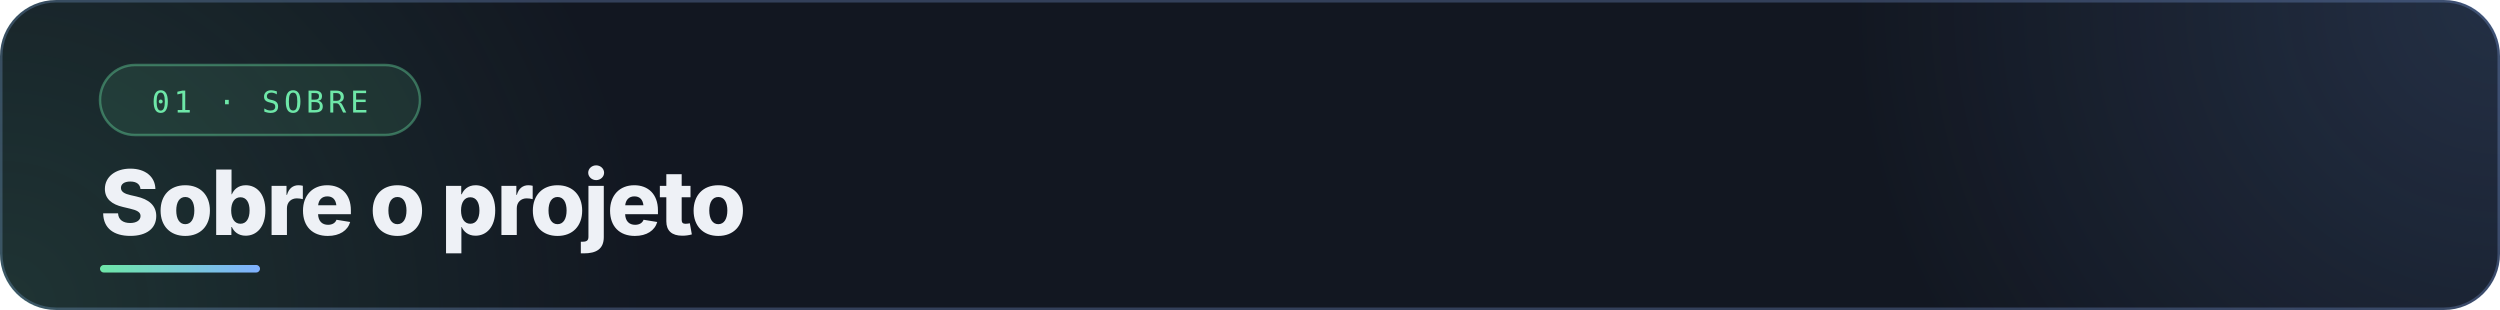
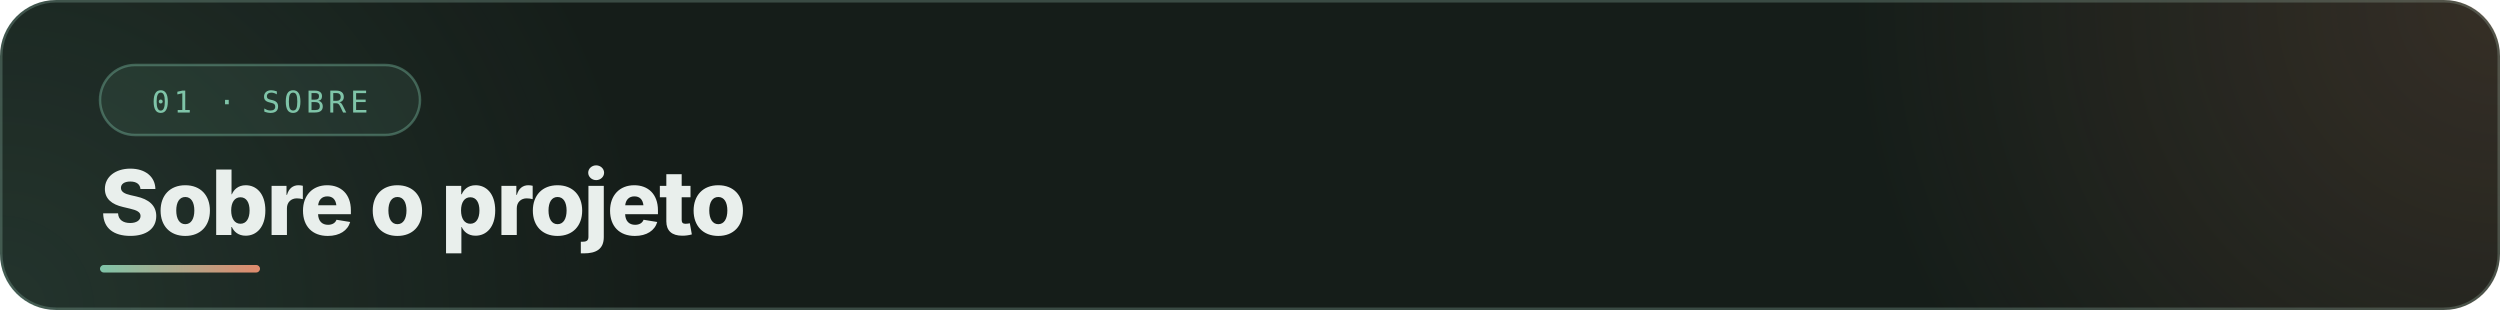
<svg xmlns="http://www.w3.org/2000/svg" width="1000" height="124" viewBox="0 0 1000 124" role="img" aria-label="01 · SOBRE: Sobre o projeto">
  <defs>
    <linearGradient id="g" x1="0" y1="0" x2="1" y2="0">
-       <stop offset="0" stop-color="#6ee7a8" />
-       <stop offset="1" stop-color="#7fb0ff" />
+       <stop offset="0" stop-color="#7fc4a8" />
+       <stop offset="1" stop-color="#e08a6c" />
    </linearGradient>
    <radialGradient id="h1" gradientUnits="userSpaceOnUse" cx="1000" cy="0" r="260">
-       <stop offset="0" stop-color="#7fb0ff" stop-opacity="0.16" />
-       <stop offset="1" stop-color="#7fb0ff" stop-opacity="0" />
+       <stop offset="0" stop-color="#e08a6c" stop-opacity="0.16" />
+       <stop offset="1" stop-color="#e08a6c" stop-opacity="0" />
    </radialGradient>
    <radialGradient id="h2" gradientUnits="userSpaceOnUse" cx="0" cy="124" r="260">
-       <stop offset="0" stop-color="#6ee7a8" stop-opacity="0.14" />
-       <stop offset="1" stop-color="#6ee7a8" stop-opacity="0" />
+       <stop offset="0" stop-color="#7fc4a8" stop-opacity="0.14" />
+       <stop offset="1" stop-color="#7fc4a8" stop-opacity="0" />
    </radialGradient>
    <clipPath id="k">
      <rect width="1000" height="124" rx="22" />
    </clipPath>
  </defs>
-   <rect x="0.5" y="0.5" width="999" height="123" rx="22" fill="#121721" stroke="#33405a" />
+   <rect x="0.5" y="0.5" width="999" height="123" rx="22" fill="#151d19" stroke="#3a4b44" />
  <g clip-path="url(#k)">
    <rect width="1000" height="124" fill="url(#h1)" />
    <rect width="1000" height="124" fill="url(#h2)" />
  </g>
-   <rect x="40" y="26" width="128" height="28" rx="14" fill="#6ee7a8" fill-opacity="0.10" stroke="#6ee7a8" stroke-opacity="0.38" />
-   <text x="104" y="45" text-anchor="middle" font-family="'JetBrains Mono',Menlo,Consolas,monospace" font-size="12" letter-spacing="1.6" fill="#6ee7a8">01 · SOBRE</text>
-   <text x="40" y="94" font-family="Inter,'Segoe UI',-apple-system,Helvetica,Arial,sans-serif" font-size="36" font-weight="800" letter-spacing="-0.8" fill="#eef1f6">Sobre o projeto</text>
+   <rect x="40" y="26" width="128" height="28" rx="14" fill="#7fc4a8" fill-opacity="0.10" stroke="#7fc4a8" stroke-opacity="0.38" />
+   <text x="104" y="45" text-anchor="middle" font-family="'JetBrains Mono',Menlo,Consolas,monospace" font-size="12" letter-spacing="1.6" fill="#7fc4a8">01 · SOBRE</text>
+   <text x="40" y="94" font-family="Inter,'Segoe UI',-apple-system,Helvetica,Arial,sans-serif" font-size="36" font-weight="800" letter-spacing="-0.8" fill="#e9efec">Sobre o projeto</text>
  <rect x="40" y="106" width="64" height="3" rx="1.5" fill="url(#g)" />
</svg>
